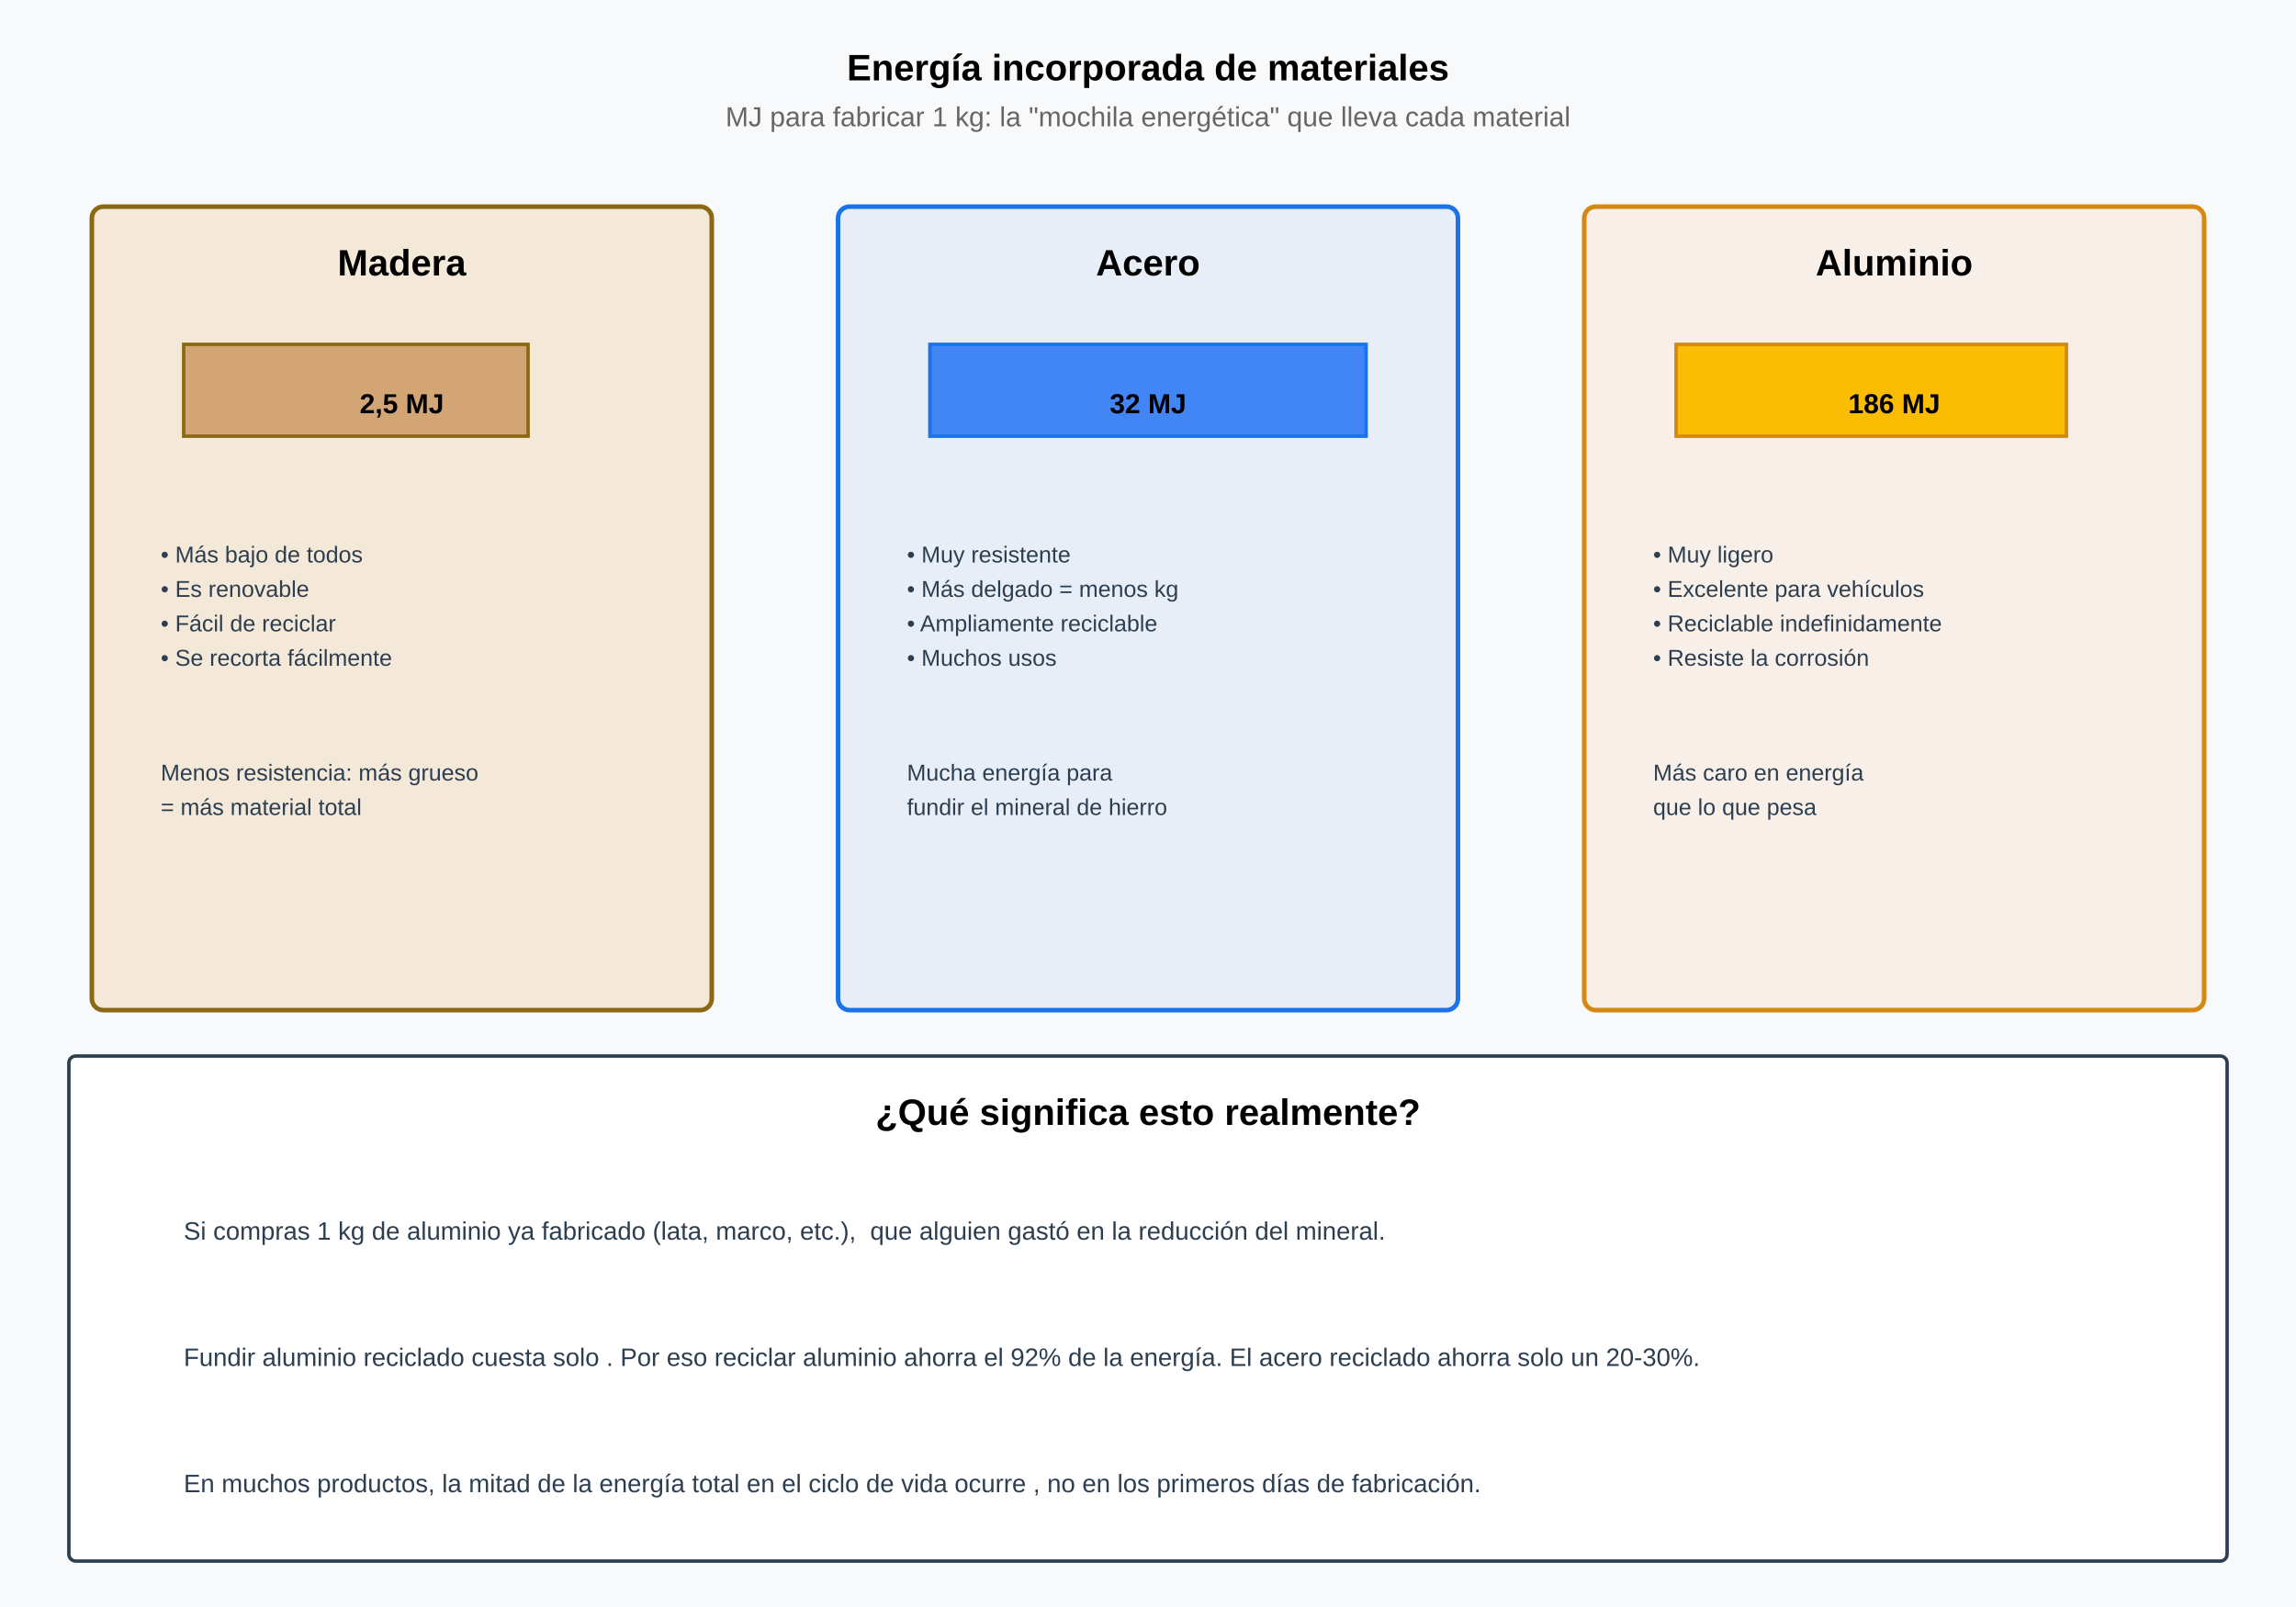
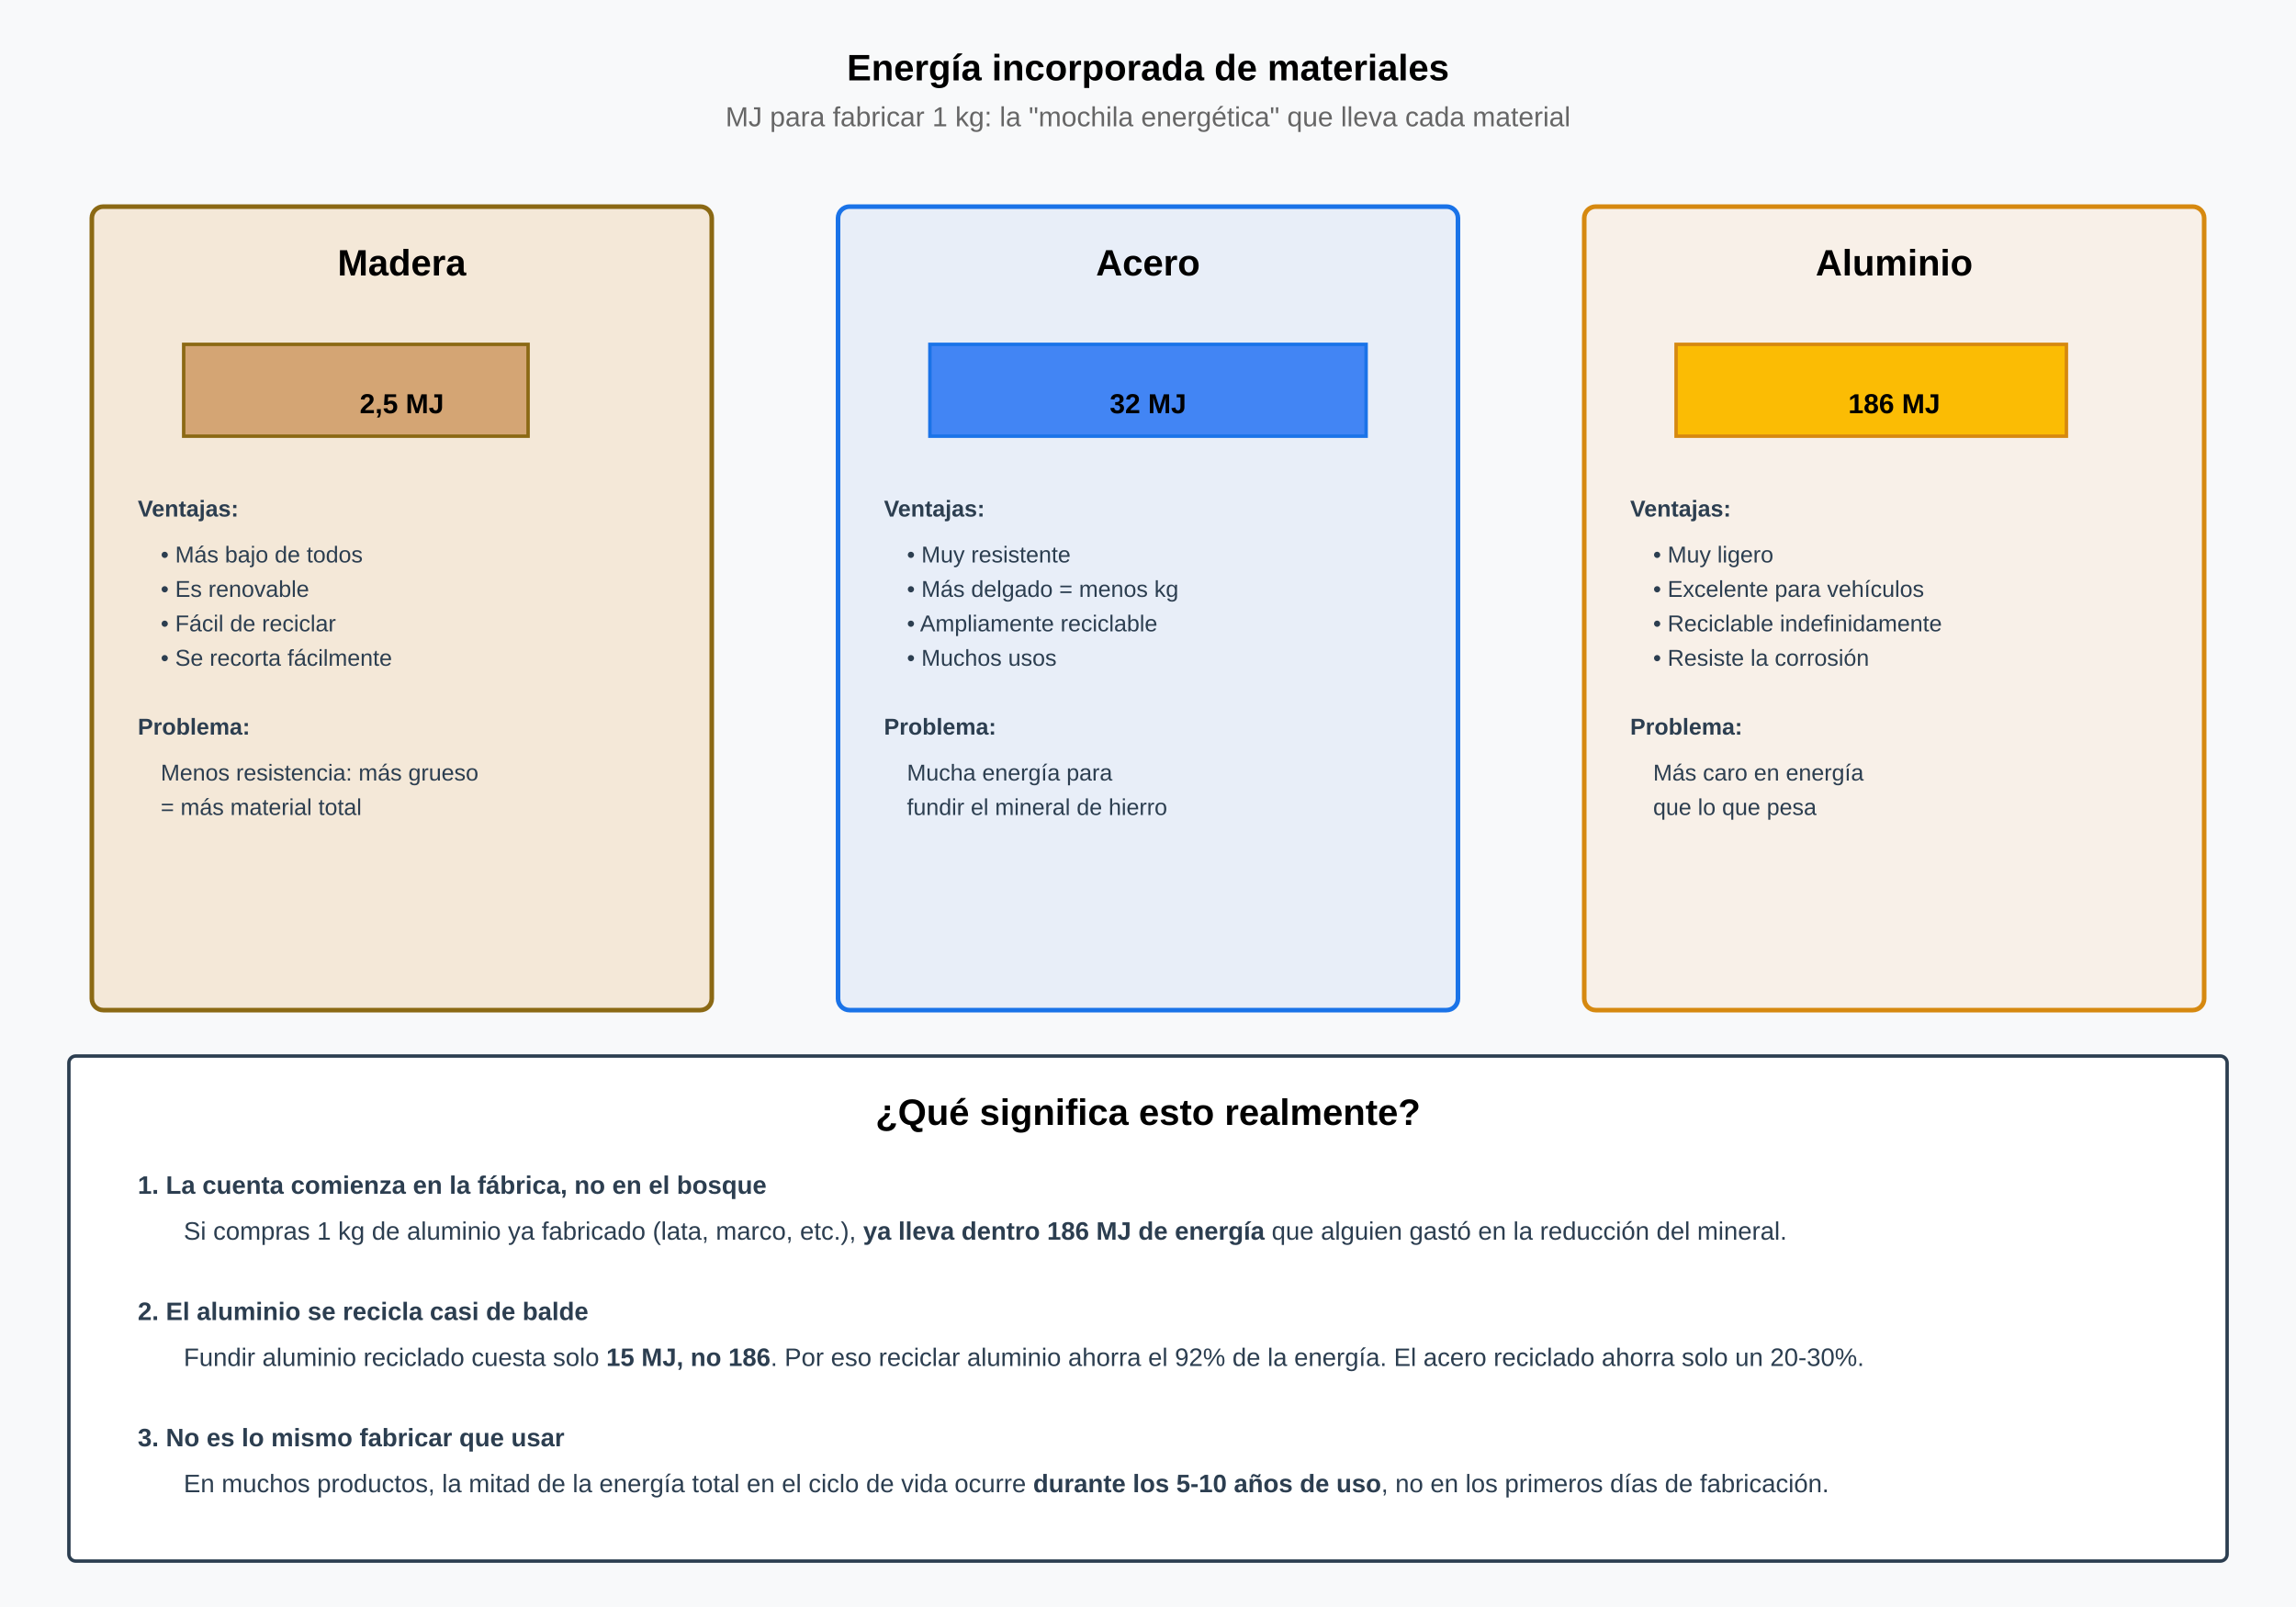
<svg xmlns="http://www.w3.org/2000/svg" viewBox="0 0 1000 700">
  <defs>
    <style>
      .title { font-family: Arial, sans-serif; font-size: 16px; font-weight: bold; text-anchor: middle; }
      .label { font-family: Arial, sans-serif; font-size: 12px; }
      .mono { font-family: 'Courier New', monospace; font-size: 11px; }
    </style>
    <marker id="arrowgreen" markerWidth="10" markerHeight="10" refX="9" refY="3" orient="auto" markerUnits="strokeWidth">
      <path d="M0,0 L0,6 L9,3 z" fill="#27ae60" />
    </marker>
  </defs>
  <rect width="1000" height="700" fill="#f8f9fa" />
  <text x="500" y="35" class="title" font-size="18">Energía incorporada de materiales</text>
  <text x="500" y="55" class="label" font-size="11" fill="#666" text-anchor="middle">MJ para fabricar 1 kg: la "mochila energética" que lleva cada material</text>
  <g>
    <rect x="40" y="90" width="270" height="350" fill="#f4e8d8" stroke="#8b6914" stroke-width="2" rx="5" />
    <text x="175" y="120" class="title" font-size="13">Madera</text>
    <rect x="80" y="150" width="150" height="40" fill="#d4a574" stroke="#8b6914" stroke-width="1.5" />
    <text x="175" y="180" class="label" font-size="14" text-anchor="middle" font-weight="bold">2,5 MJ</text>
    <g font-family="Arial" font-size="10" fill="#2c3e50" text-anchor="start">
      <text x="60" y="225">
-         <b>Ventajas:</b>
+         <tspan font-weight="bold">Ventajas:</tspan>
      </text>
      <text x="70" y="245">• Más bajo de todos</text>
      <text x="70" y="260">• Es renovable</text>
      <text x="70" y="275">• Fácil de reciclar</text>
      <text x="70" y="290">• Se recorta fácilmente</text>
      <text x="60" y="320">
-         <b>Problema:</b>
+         <tspan font-weight="bold">Problema:</tspan>
      </text>
      <text x="70" y="340">Menos resistencia: más grueso</text>
      <text x="70" y="355">= más material total</text>
    </g>
  </g>
  <g>
    <rect x="365" y="90" width="270" height="350" fill="#e8eef8" stroke="#1a73e8" stroke-width="2" rx="5" />
    <text x="500" y="120" class="title" font-size="13">Acero</text>
    <rect x="405" y="150" width="190" height="40" fill="#4285f4" stroke="#1a73e8" stroke-width="1.5" />
    <text x="500" y="180" class="label" font-size="14" text-anchor="middle" font-weight="bold">32 MJ</text>
    <g font-family="Arial" font-size="10" fill="#2c3e50" text-anchor="start">
      <text x="385" y="225">
-         <b>Ventajas:</b>
+         <tspan font-weight="bold">Ventajas:</tspan>
      </text>
      <text x="395" y="245">• Muy resistente</text>
      <text x="395" y="260">• Más delgado = menos kg</text>
      <text x="395" y="275">• Ampliamente reciclable</text>
      <text x="395" y="290">• Muchos usos</text>
      <text x="385" y="320">
-         <b>Problema:</b>
+         <tspan font-weight="bold">Problema:</tspan>
      </text>
      <text x="395" y="340">Mucha energía para</text>
      <text x="395" y="355">fundir el mineral de hierro</text>
    </g>
  </g>
  <g>
    <rect x="690" y="90" width="270" height="350" fill="#f8f0e8" stroke="#d68910" stroke-width="2" rx="5" />
    <text x="825" y="120" class="title" font-size="13">Aluminio</text>
    <rect x="730" y="150" width="170" height="40" fill="#fbbc04" stroke="#d68910" stroke-width="1.5" />
    <text x="825" y="180" class="label" font-size="14" text-anchor="middle" font-weight="bold">186 MJ</text>
    <g font-family="Arial" font-size="10" fill="#2c3e50" text-anchor="start">
      <text x="710" y="225">
-         <b>Ventajas:</b>
+         <tspan font-weight="bold">Ventajas:</tspan>
      </text>
      <text x="720" y="245">• Muy ligero</text>
      <text x="720" y="260">• Excelente para vehículos</text>
      <text x="720" y="275">• Reciclable indefinidamente</text>
      <text x="720" y="290">• Resiste la corrosión</text>
      <text x="710" y="320">
-         <b>Problema:</b>
+         <tspan font-weight="bold">Problema:</tspan>
      </text>
      <text x="720" y="340">Más caro en energía</text>
      <text x="720" y="355">que lo que pesa</text>
    </g>
  </g>
  <g>
    <rect x="30" y="460" width="940" height="220" fill="white" stroke="#2c3e50" stroke-width="1.5" rx="3" />
    <text x="500" y="490" class="title" font-size="13">¿Qué significa esto realmente?</text>
    <g font-family="Arial" font-size="11" fill="#2c3e50" text-anchor="start">
      <text x="60" y="520">
-         <b>1. La cuenta comienza en la fábrica, no en el bosque</b>
+         <tspan font-weight="bold">1. La cuenta comienza en la fábrica, no en el bosque</tspan>
      </text>
-       <text x="80" y="540">Si compras 1 kg de aluminio ya fabricado (lata, marco, etc.), <b>ya lleva dentro 186 MJ de energía</b> que alguien gastó en la reducción del mineral.</text>
+       <text x="80" y="540">Si compras 1 kg de aluminio ya fabricado (lata, marco, etc.), <tspan font-weight="bold">ya lleva dentro 186 MJ de energía</tspan> que alguien gastó en la reducción del mineral.</text>
      <text x="60" y="575">
-         <b>2. El aluminio se recicla casi de balde</b>
+         <tspan font-weight="bold">2. El aluminio se recicla casi de balde</tspan>
      </text>
-       <text x="80" y="595">Fundir aluminio reciclado cuesta solo <b>15 MJ, no 186</b>. Por eso reciclar aluminio ahorra el 92% de la energía. El acero reciclado ahorra solo un 20-30%.</text>
+       <text x="80" y="595">Fundir aluminio reciclado cuesta solo <tspan font-weight="bold">15 MJ, no 186</tspan>. Por eso reciclar aluminio ahorra el 92% de la energía. El acero reciclado ahorra solo un 20-30%.</text>
      <text x="60" y="630">
-         <b>3. No es lo mismo fabricar que usar</b>
+         <tspan font-weight="bold">3. No es lo mismo fabricar que usar</tspan>
      </text>
-       <text x="80" y="650">En muchos productos, la mitad de la energía total en el ciclo de vida ocurre <b>durante los 5-10 años de uso</b>, no en los primeros días de fabricación.</text>
+       <text x="80" y="650">En muchos productos, la mitad de la energía total en el ciclo de vida ocurre <tspan font-weight="bold">durante los 5-10 años de uso</tspan>, no en los primeros días de fabricación.</text>
    </g>
  </g>
</svg>
